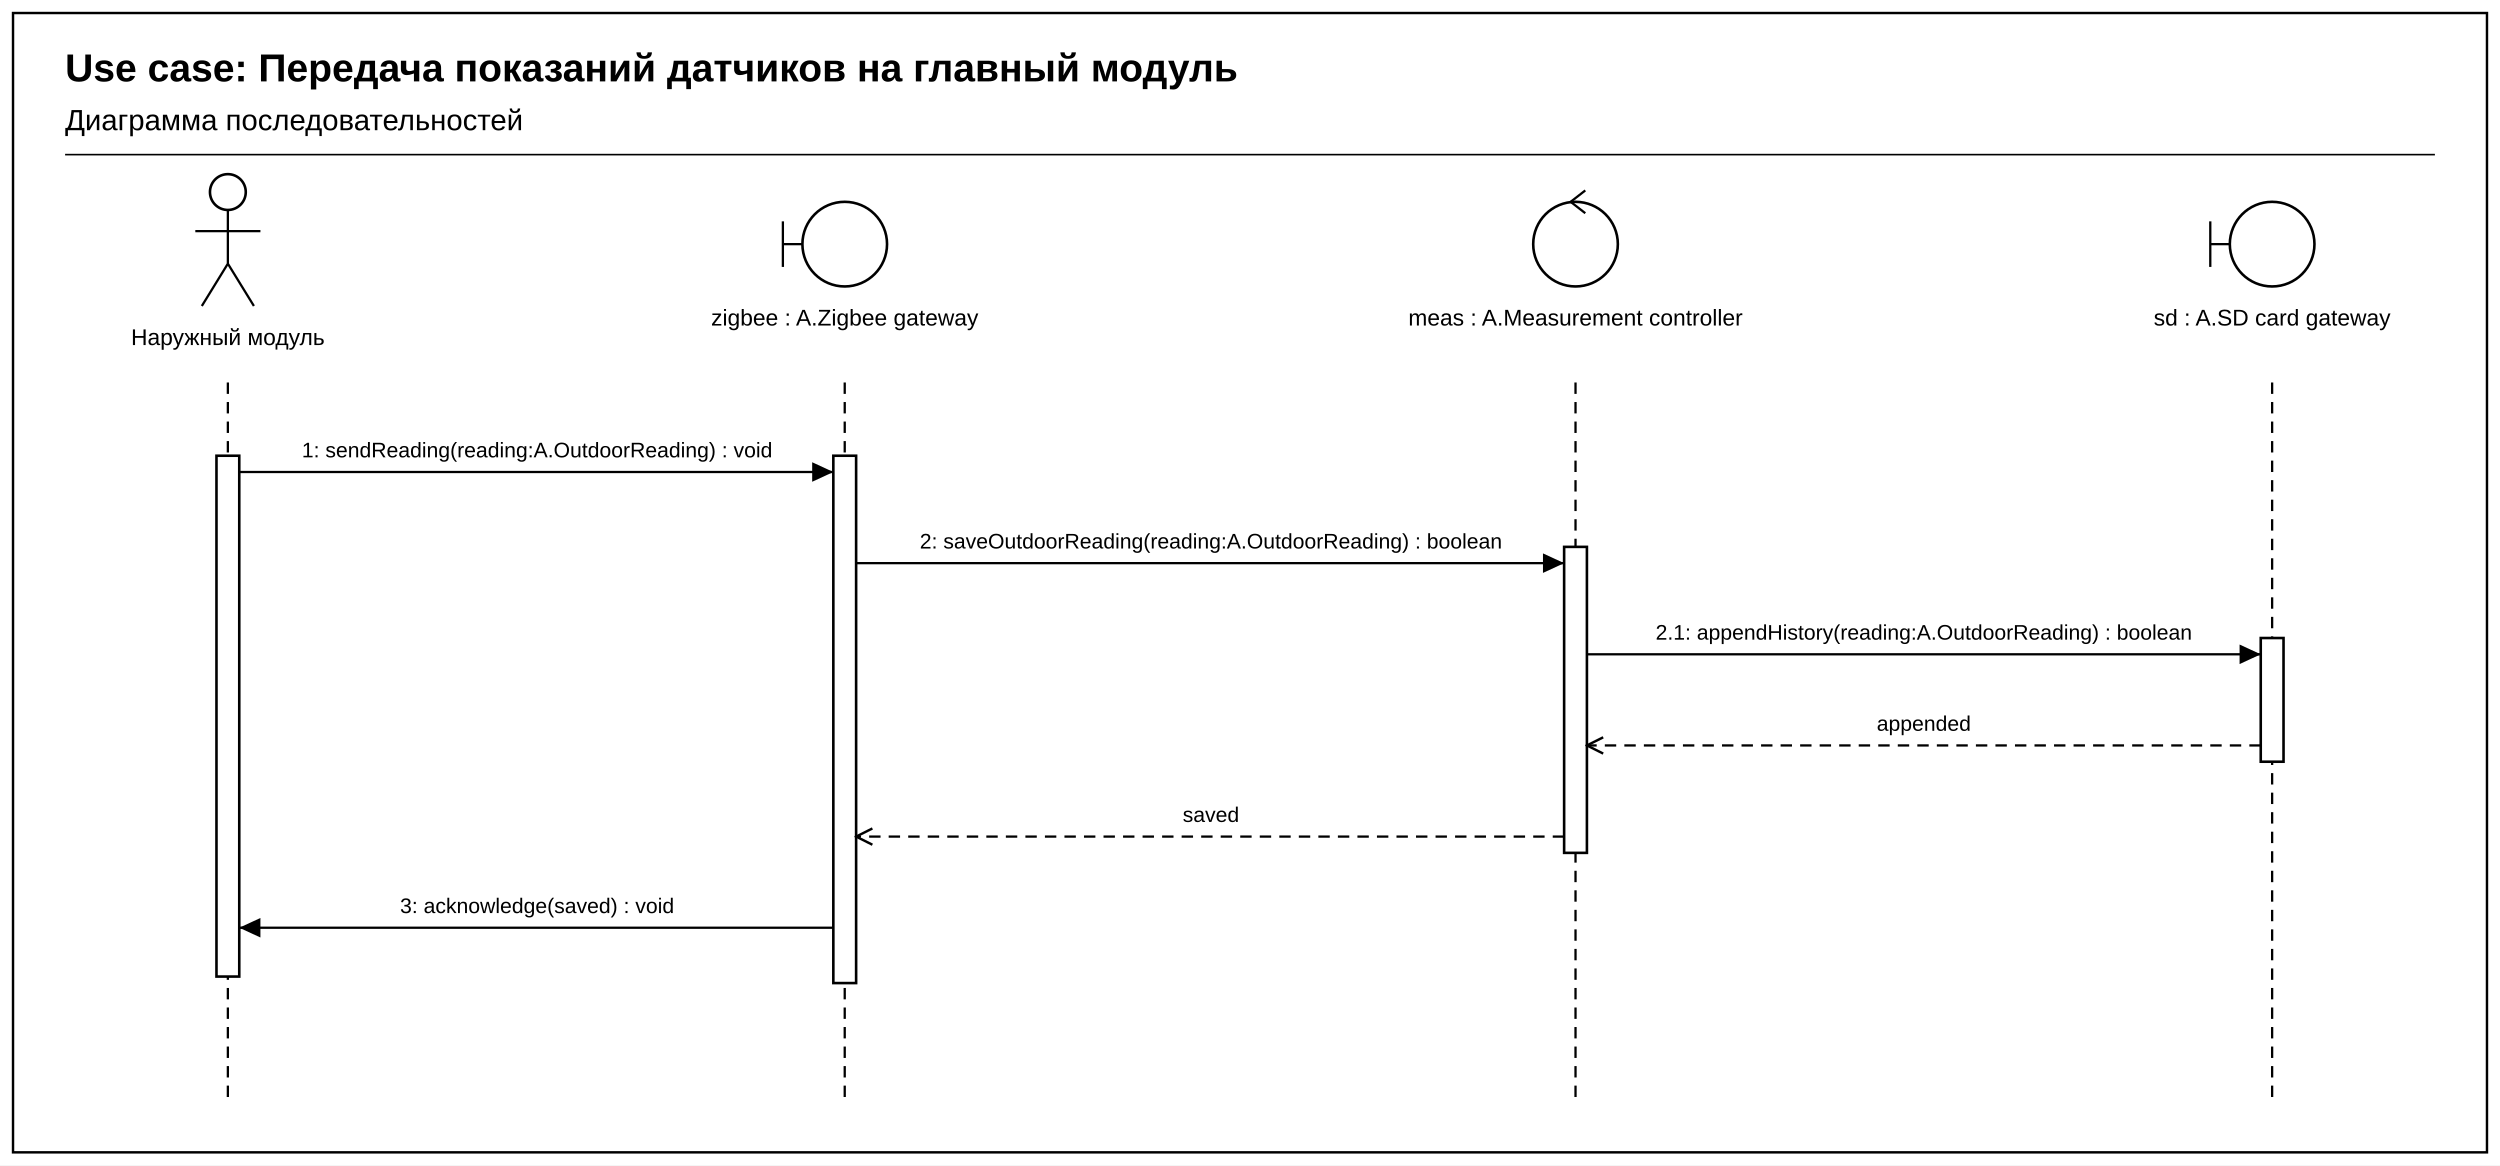
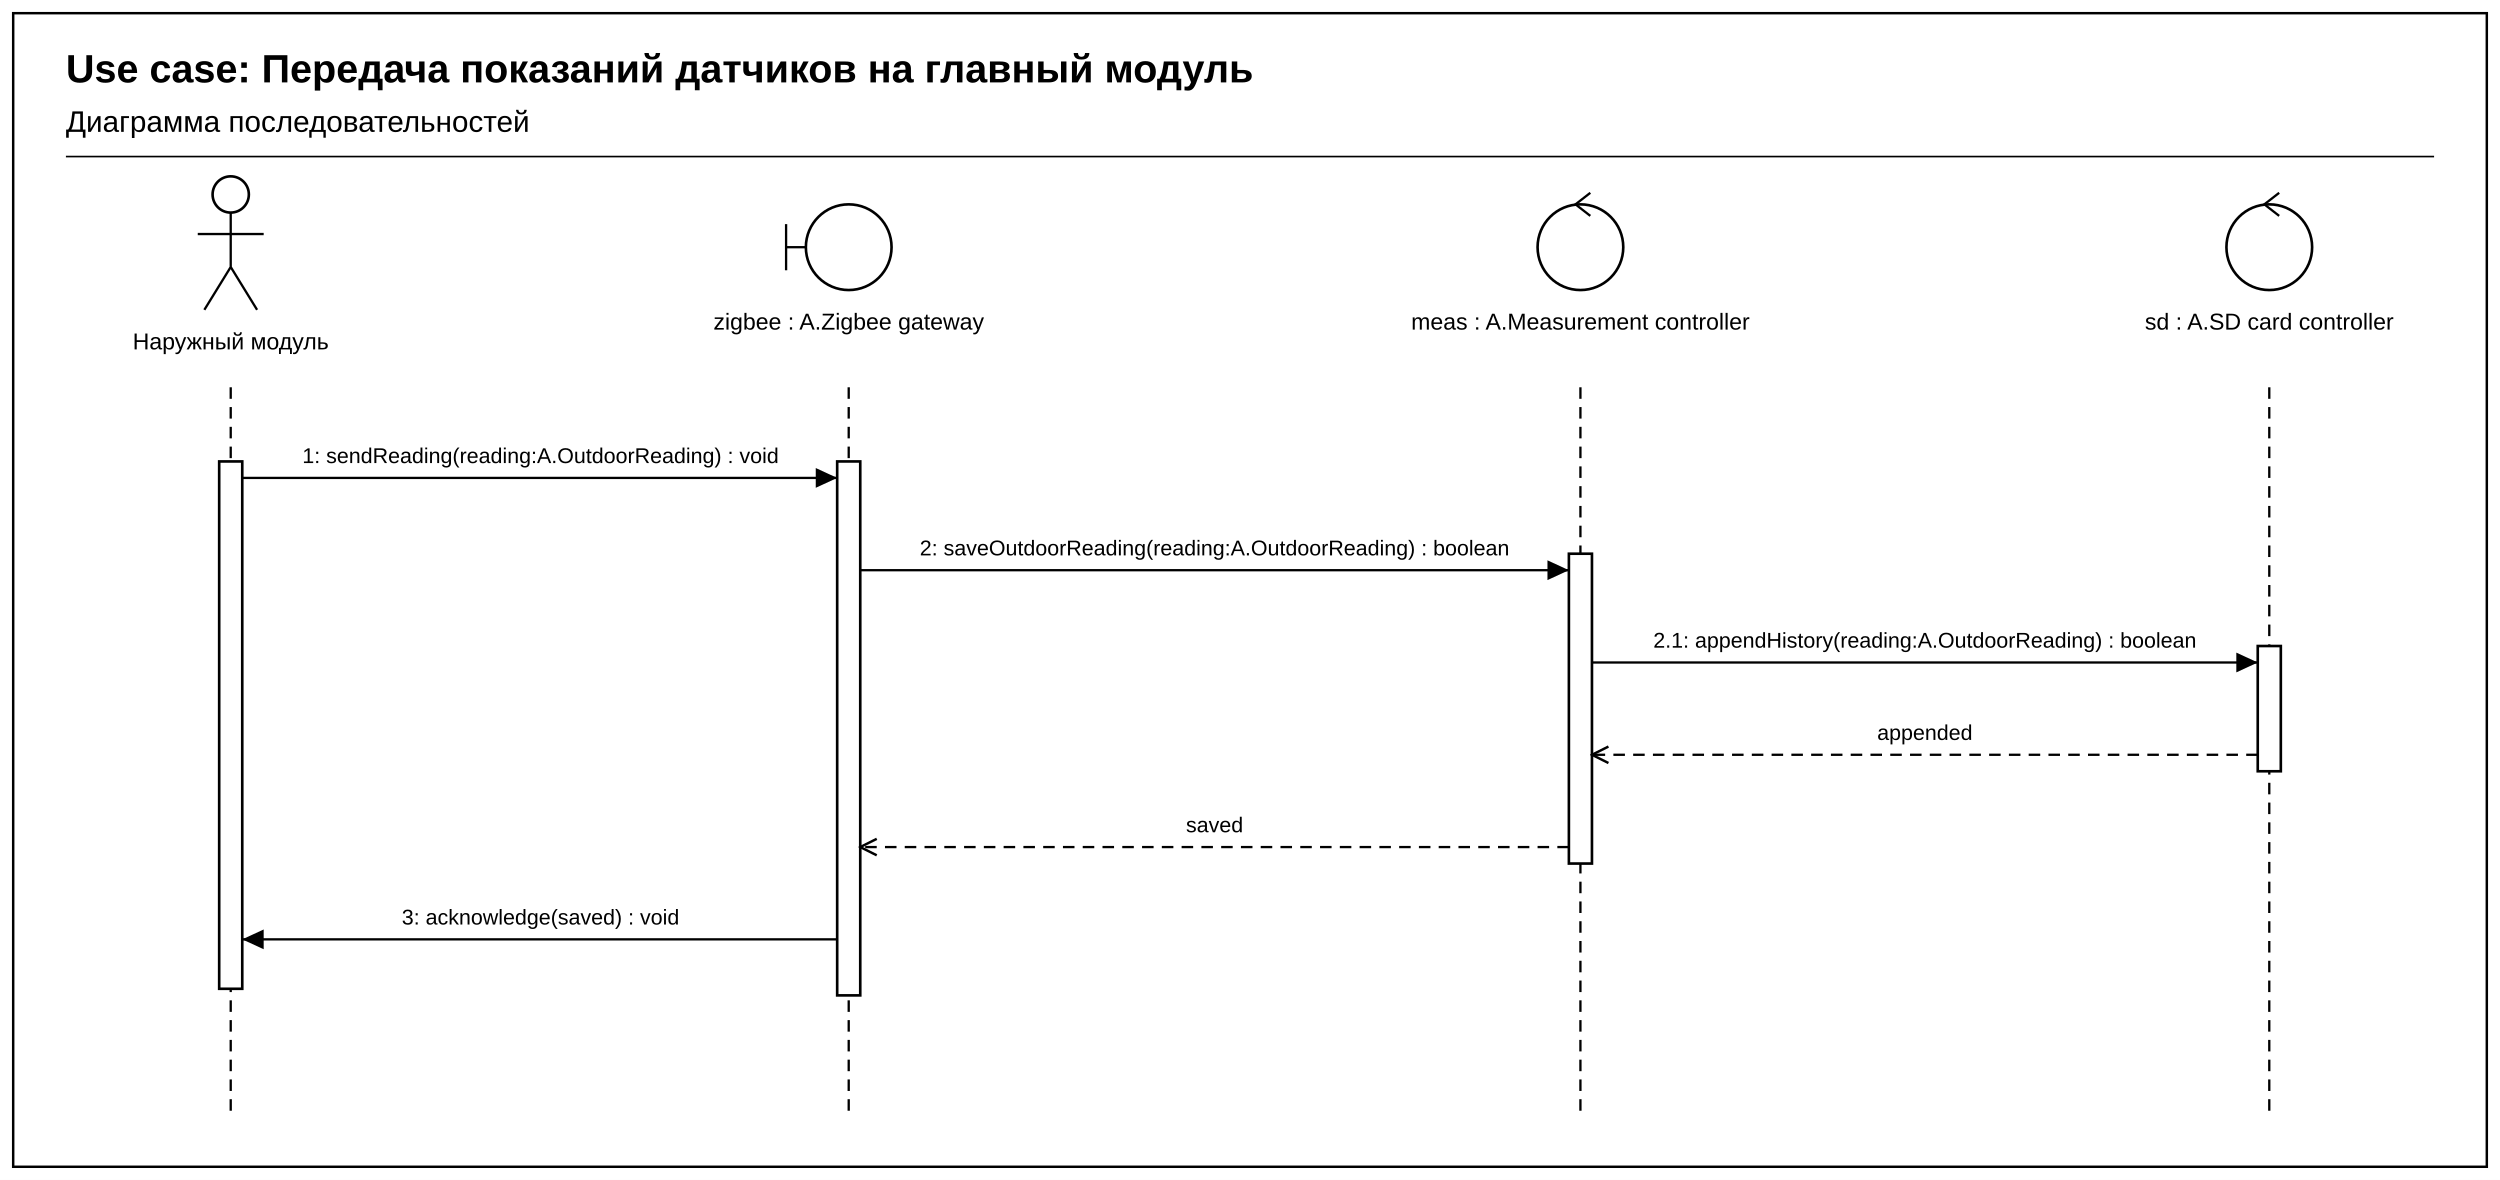
- <svg xmlns="http://www.w3.org/2000/svg" viewBox="0 0 1536 716" width="1536" height="716">
+ <svg xmlns="http://www.w3.org/2000/svg" viewBox="0 0 1517 716" width="1517" height="716">
  <style>.t{font-family:Arial,Helvetica,sans-serif;fill:#000;paint-order:stroke;stroke:#fff;stroke-width:5px;stroke-linejoin:round}.h{font-family:Arial,Helvetica,sans-serif;fill:#000}.s{fill:#fff;stroke:#000;stroke-width:1.6}.l{stroke:#000;stroke-width:1.4;fill:none}.d{stroke:#000;stroke-width:1.4;fill:none;stroke-dasharray:7 5}</style>
  <defs>
    <marker id="o" markerWidth="12" markerHeight="12" refX="11" refY="6" orient="auto" markerUnits="userSpaceOnUse">
      <path d="M1,1 L11,6 L1,11" fill="none" stroke="#000" stroke-width="1.5" />
    </marker>
    <marker id="f" markerWidth="14" markerHeight="12" refX="13" refY="6" orient="auto" markerUnits="userSpaceOnUse">
      <path d="M0,0 L13,6 L0,12 z" fill="#000" />
    </marker>
  </defs>
-   <rect width="1536" height="716" fill="#fff" />
-   <rect x="8" y="8" width="1520" height="700" fill="none" stroke="#000" stroke-width="1.5" />
+   <rect width="1517" height="716" fill="#fff" />
+   <rect x="8" y="8" width="1501" height="700" fill="none" stroke="#000" stroke-width="1.5" />
  <text x="40" y="50" text-anchor="start" font-size="24" font-weight="bold" class="h">Use case: Передача показаний датчиков на главный модуль</text>
  <text x="40" y="80" text-anchor="start" font-size="18" class="h">Диаграмма последовательностей</text>
-   <line x1="40" y1="95" x2="1496" y2="95" stroke="#000" />
+   <line x1="40" y1="95" x2="1477" y2="95" stroke="#000" />
  <line class="d" x1="140" y1="235" x2="140" y2="676" />
-   <line class="d" x1="519" y1="235" x2="519" y2="676" />
-   <line class="d" x1="968" y1="235" x2="968" y2="676" />
-   <line class="d" x1="1396" y1="235" x2="1396" y2="676" />
+   <line class="d" x1="515" y1="235" x2="515" y2="676" />
+   <line class="d" x1="959" y1="235" x2="959" y2="676" />
+   <line class="d" x1="1377" y1="235" x2="1377" y2="676" />
  <circle class="s" cx="140" cy="118" r="11" />
  <path class="l" d="M140,129V162M120,142H160M124,188L140,162L156,188" />
  <text x="140" y="212" text-anchor="middle" font-size="14" class="t">Наружный модуль</text>
-   <circle class="s" cx="519" cy="150" r="26" />
-   <path class="l" d="M493,150H481M481,136V164" />
-   <text x="519" y="200" text-anchor="middle" font-size="14" class="t">zigbee : A.Zigbee gateway</text>
-   <circle class="s" cx="968" cy="150" r="26" />
-   <path class="l" d="M974,117L965,124L974,131" />
-   <text x="968" y="200" text-anchor="middle" font-size="14" class="t">meas : A.Measurement controller</text>
-   <circle class="s" cx="1396" cy="150" r="26" />
-   <path class="l" d="M1370,150H1358M1358,136V164" />
-   <text x="1396" y="200" text-anchor="middle" font-size="14" class="t">sd : A.SD card gateway</text>
+   <circle class="s" cx="515" cy="150" r="26" />
+   <path class="l" d="M489,150H477M477,136V164" />
+   <text x="515" y="200" text-anchor="middle" font-size="14" class="t">zigbee : A.Zigbee gateway</text>
+   <circle class="s" cx="959" cy="150" r="26" />
+   <path class="l" d="M965,117L956,124L965,131" />
+   <text x="959" y="200" text-anchor="middle" font-size="14" class="t">meas : A.Measurement controller</text>
+   <circle class="s" cx="1377" cy="150" r="26" />
+   <path class="l" d="M1383,117L1374,124L1383,131" />
+   <text x="1377" y="200" text-anchor="middle" font-size="14" class="t">sd : A.SD card controller</text>
  <rect class="s" x="133" y="280" width="14" height="320" />
-   <rect class="s" x="512" y="280" width="14" height="324" />
-   <rect class="s" x="961" y="336" width="14" height="188" />
-   <rect class="s" x="1389" y="392" width="14" height="76" />
-   <path class="l" d="M147,290H512" marker-end="url(#f)" />
-   <text x="330" y="281" text-anchor="middle" font-size="13" class="t">1: sendReading(reading:A.OutdoorReading) : void</text>
-   <path class="l" d="M526,346H961" marker-end="url(#f)" />
-   <text x="744" y="337" text-anchor="middle" font-size="13" class="t">2: saveOutdoorReading(reading:A.OutdoorReading) : boolean</text>
-   <path class="d" d="M961,514H526" marker-end="url(#o)" />
-   <text x="744" y="505" text-anchor="middle" font-size="13" class="t">saved</text>
-   <path class="l" d="M975,402H1389" marker-end="url(#f)" />
-   <text x="1182" y="393" text-anchor="middle" font-size="13" class="t">2.1: appendHistory(reading:A.OutdoorReading) : boolean</text>
-   <path class="d" d="M1389,458H975" marker-end="url(#o)" />
-   <text x="1182" y="449" text-anchor="middle" font-size="13" class="t">appended</text>
-   <path class="l" d="M512,570H147" marker-end="url(#f)" />
-   <text x="330" y="561" text-anchor="middle" font-size="13" class="t">3: acknowledge(saved) : void</text>
+   <rect class="s" x="508" y="280" width="14" height="324" />
+   <rect class="s" x="952" y="336" width="14" height="188" />
+   <rect class="s" x="1370" y="392" width="14" height="76" />
+   <path class="l" d="M147,290H508" marker-end="url(#f)" />
+   <text x="328" y="281" text-anchor="middle" font-size="13" class="t">1: sendReading(reading:A.OutdoorReading) : void</text>
+   <path class="l" d="M522,346H952" marker-end="url(#f)" />
+   <text x="737" y="337" text-anchor="middle" font-size="13" class="t">2: saveOutdoorReading(reading:A.OutdoorReading) : boolean</text>
+   <path class="l" d="M966,402H1370" marker-end="url(#f)" />
+   <text x="1168" y="393" text-anchor="middle" font-size="13" class="t">2.1: appendHistory(reading:A.OutdoorReading) : boolean</text>
+   <path class="d" d="M1370,458H966" marker-end="url(#o)" />
+   <text x="1168" y="449" text-anchor="middle" font-size="13" class="t">appended</text>
+   <path class="d" d="M952,514H522" marker-end="url(#o)" />
+   <text x="737" y="505" text-anchor="middle" font-size="13" class="t">saved</text>
+   <path class="l" d="M508,570H147" marker-end="url(#f)" />
+   <text x="328" y="561" text-anchor="middle" font-size="13" class="t">3: acknowledge(saved) : void</text>
</svg>
